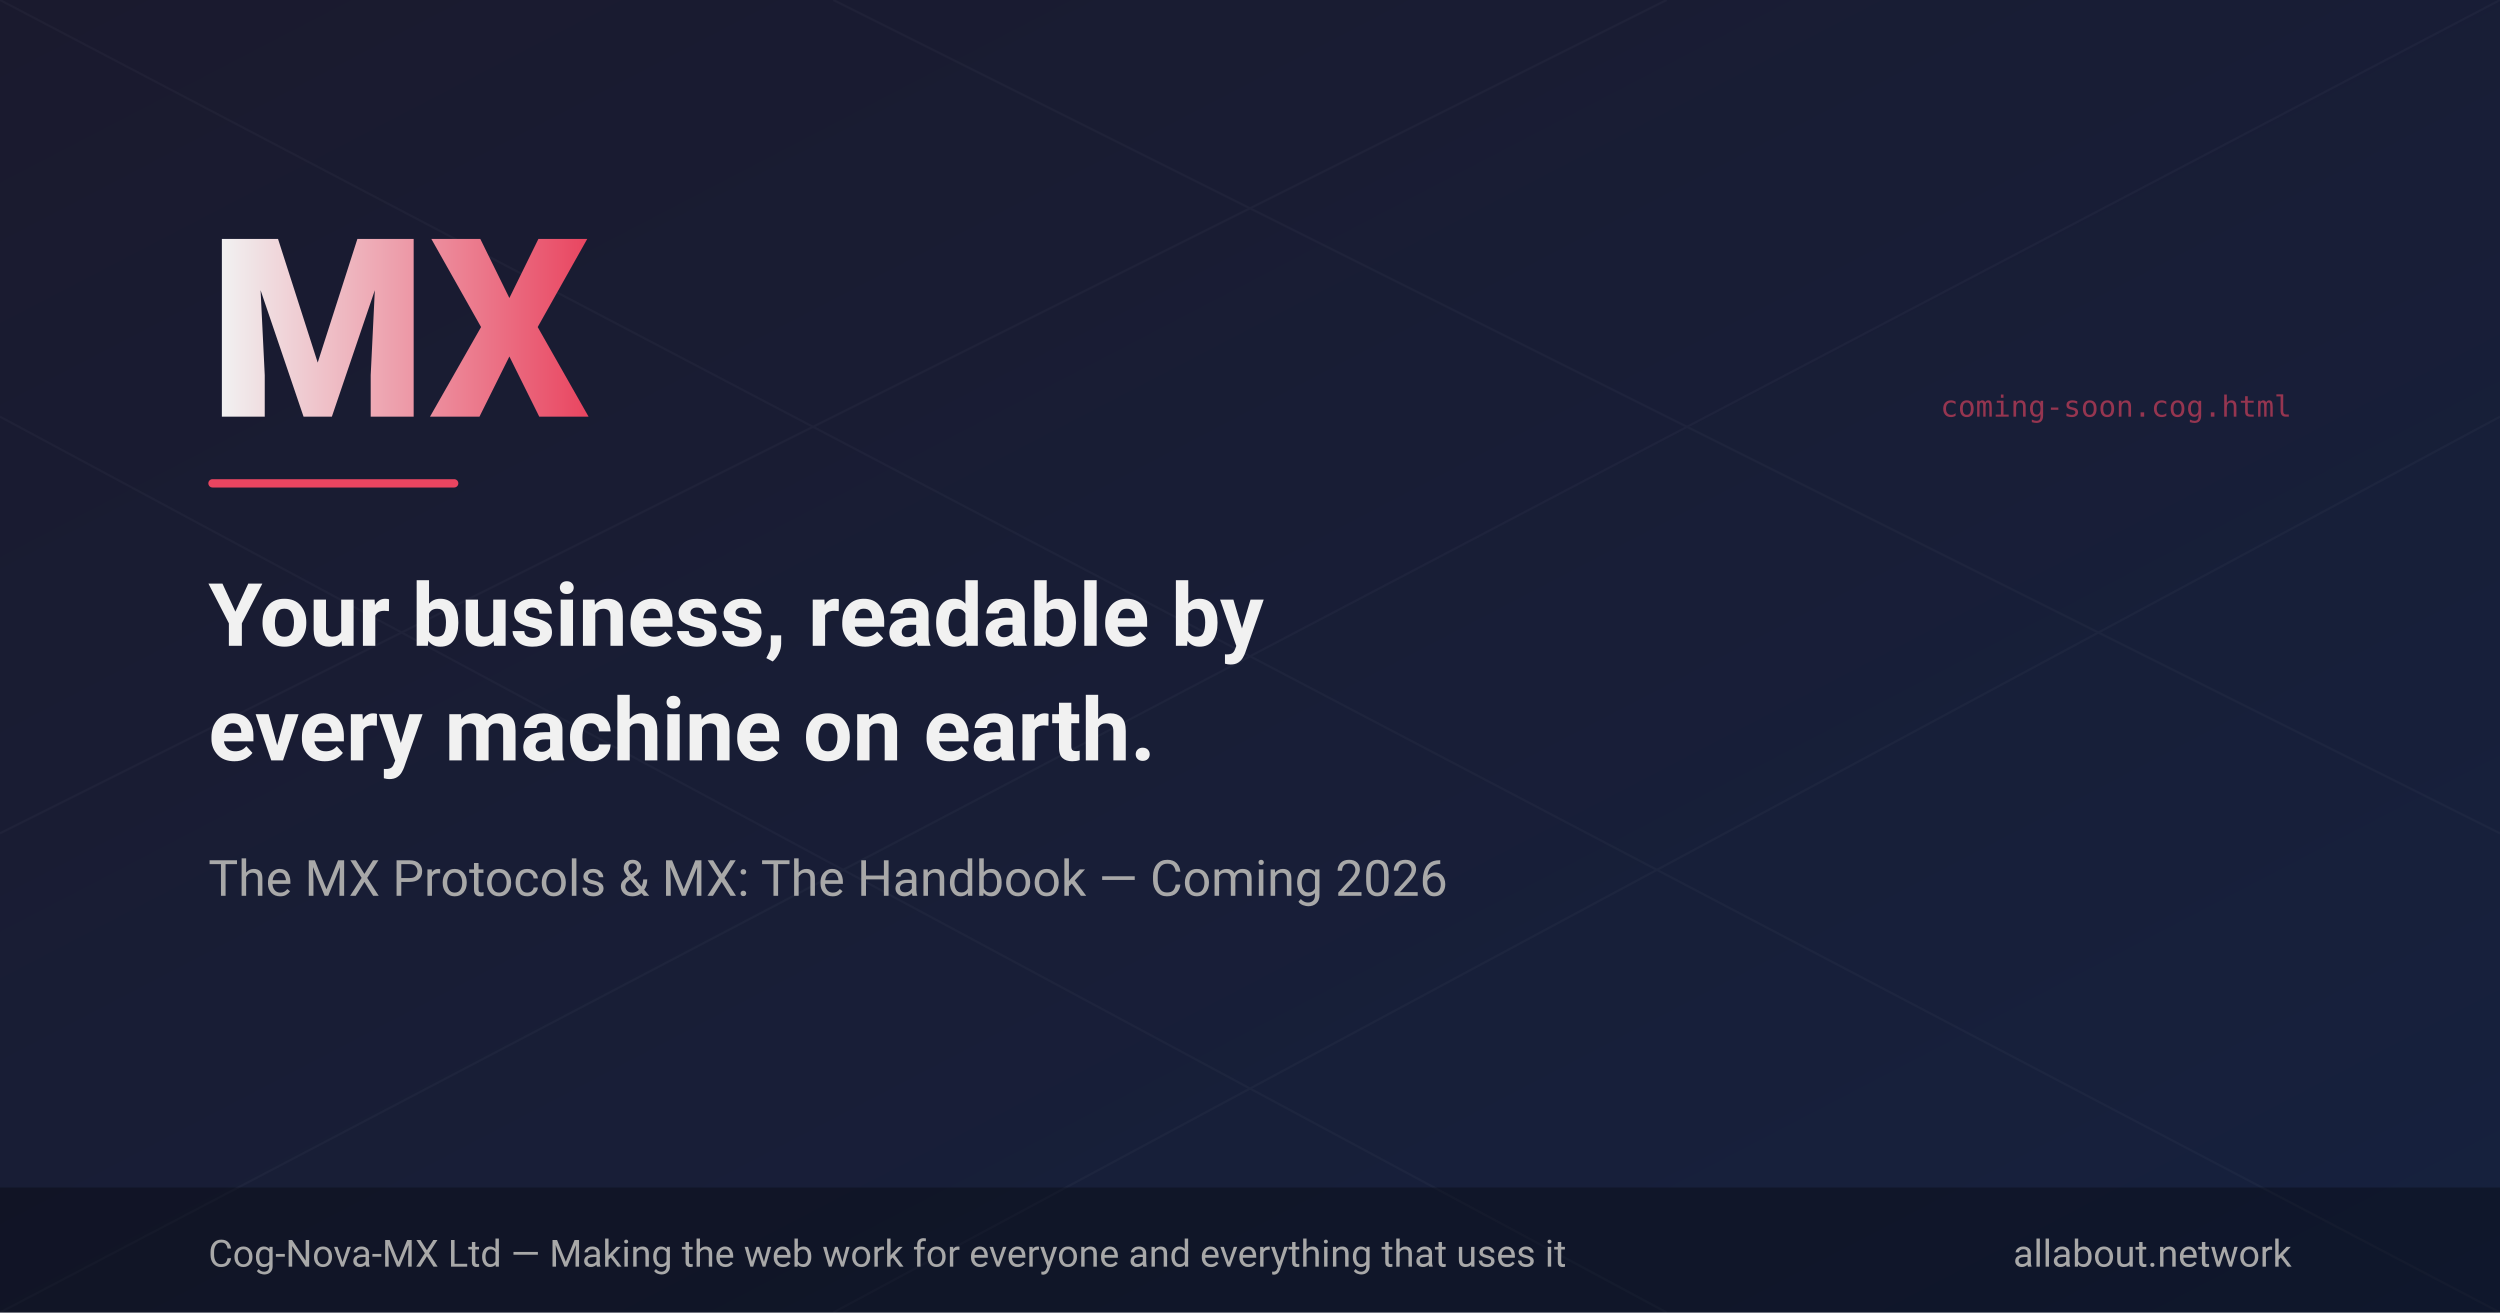
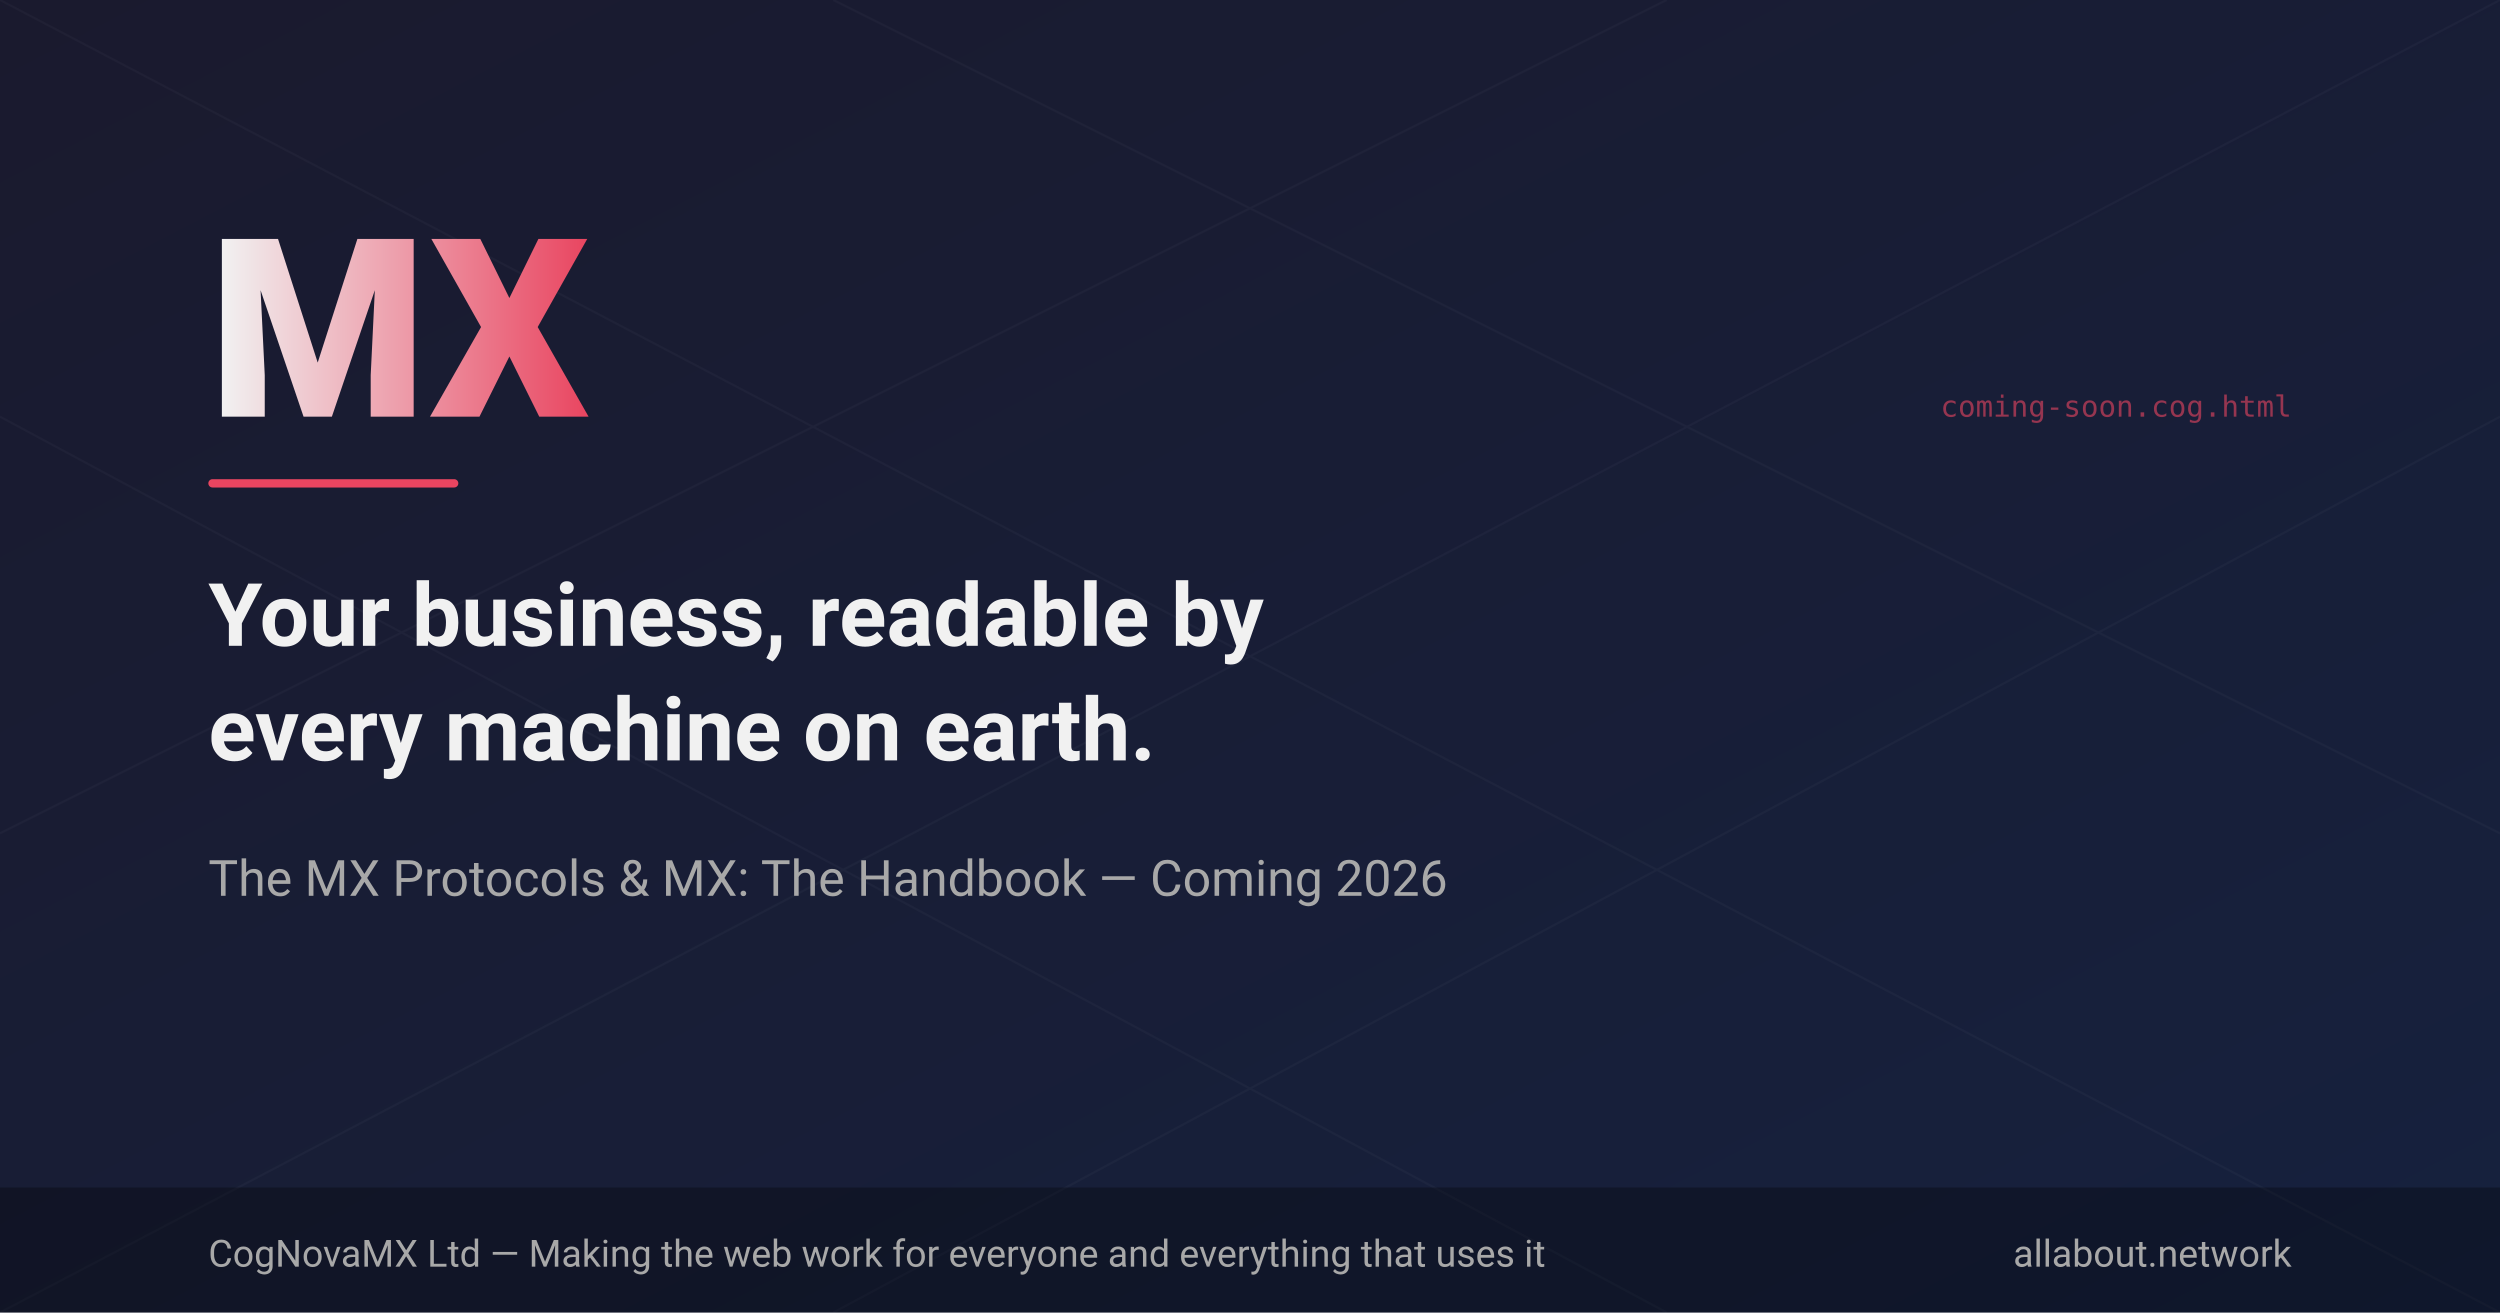
<svg xmlns="http://www.w3.org/2000/svg" width="1200" height="630" viewBox="0 0 1200 630">
  <defs>
    <linearGradient id="bg" x1="0%" y1="0%" x2="100%" y2="100%">
      <stop offset="0%" style="stop-color:#1a1a2e" />
      <stop offset="100%" style="stop-color:#16213e" />
    </linearGradient>
    <linearGradient id="accent" x1="0%" y1="0%" x2="100%" y2="0%">
      <stop offset="0%" style="stop-color:#f1f1f1" />
      <stop offset="100%" style="stop-color:#e94560" />
    </linearGradient>
  </defs>
  <rect width="1200" height="630" fill="url(#bg)" />
  <g opacity="0.03">
    <line x1="0" y1="0" x2="1200" y2="630" stroke="#fff" stroke-width="1" />
    <line x1="400" y1="0" x2="1200" y2="400" stroke="#fff" stroke-width="1" />
    <line x1="0" y1="200" x2="800" y2="630" stroke="#fff" stroke-width="1" />
    <line x1="1200" y1="0" x2="0" y2="630" stroke="#fff" stroke-width="1" />
    <line x1="800" y1="0" x2="0" y2="400" stroke="#fff" stroke-width="1" />
    <line x1="1200" y1="200" x2="400" y2="630" stroke="#fff" stroke-width="1" />
  </g>
  <text x="100" y="200" font-family="-apple-system, BlinkMacSystemFont, 'Segoe UI', Roboto, sans-serif" font-size="120" font-weight="800" fill="url(#accent)">MX</text>
  <rect x="100" y="230" width="120" height="4" rx="2" fill="#e94560" />
  <text x="100" y="310" font-family="-apple-system, BlinkMacSystemFont, 'Segoe UI', Roboto, sans-serif" font-size="42" font-weight="600" fill="#f1f1f1">Your business, readable by</text>
  <text x="100" y="365" font-family="-apple-system, BlinkMacSystemFont, 'Segoe UI', Roboto, sans-serif" font-size="42" font-weight="600" fill="#f1f1f1">every machine on earth.</text>
  <text x="100" y="430" font-family="-apple-system, BlinkMacSystemFont, 'Segoe UI', Roboto, sans-serif" font-size="24" fill="#a8a8a8">The MX Protocols &amp; MX: The Handbook — Coming 2026</text>
  <rect x="0" y="570" width="1200" height="60" fill="rgba(0,0,0,0.3)" />
-   <text x="100" y="608" font-family="-apple-system, BlinkMacSystemFont, 'Segoe UI', Roboto, sans-serif" font-size="18" fill="#a8a8a8">Cog-Nova-MX Ltd — Making the web work for everyone and everything that uses it</text>
+   <text x="100" y="608" font-family="-apple-system, BlinkMacSystemFont, 'Segoe UI', Roboto, sans-serif" font-size="18" fill="#a8a8a8">CogNovaMX Ltd — Making the web work for everyone and everything that uses it</text>
  <text x="1100" y="608" font-family="-apple-system, BlinkMacSystemFont, 'Segoe UI', Roboto, sans-serif" font-size="18" fill="#a8a8a8" text-anchor="end">allabout.network</text>
  <text x="1100" y="200" font-family="monospace" font-size="14" fill="#e94560" text-anchor="end" opacity="0.6">coming-soon.cog.html</text>
</svg>
